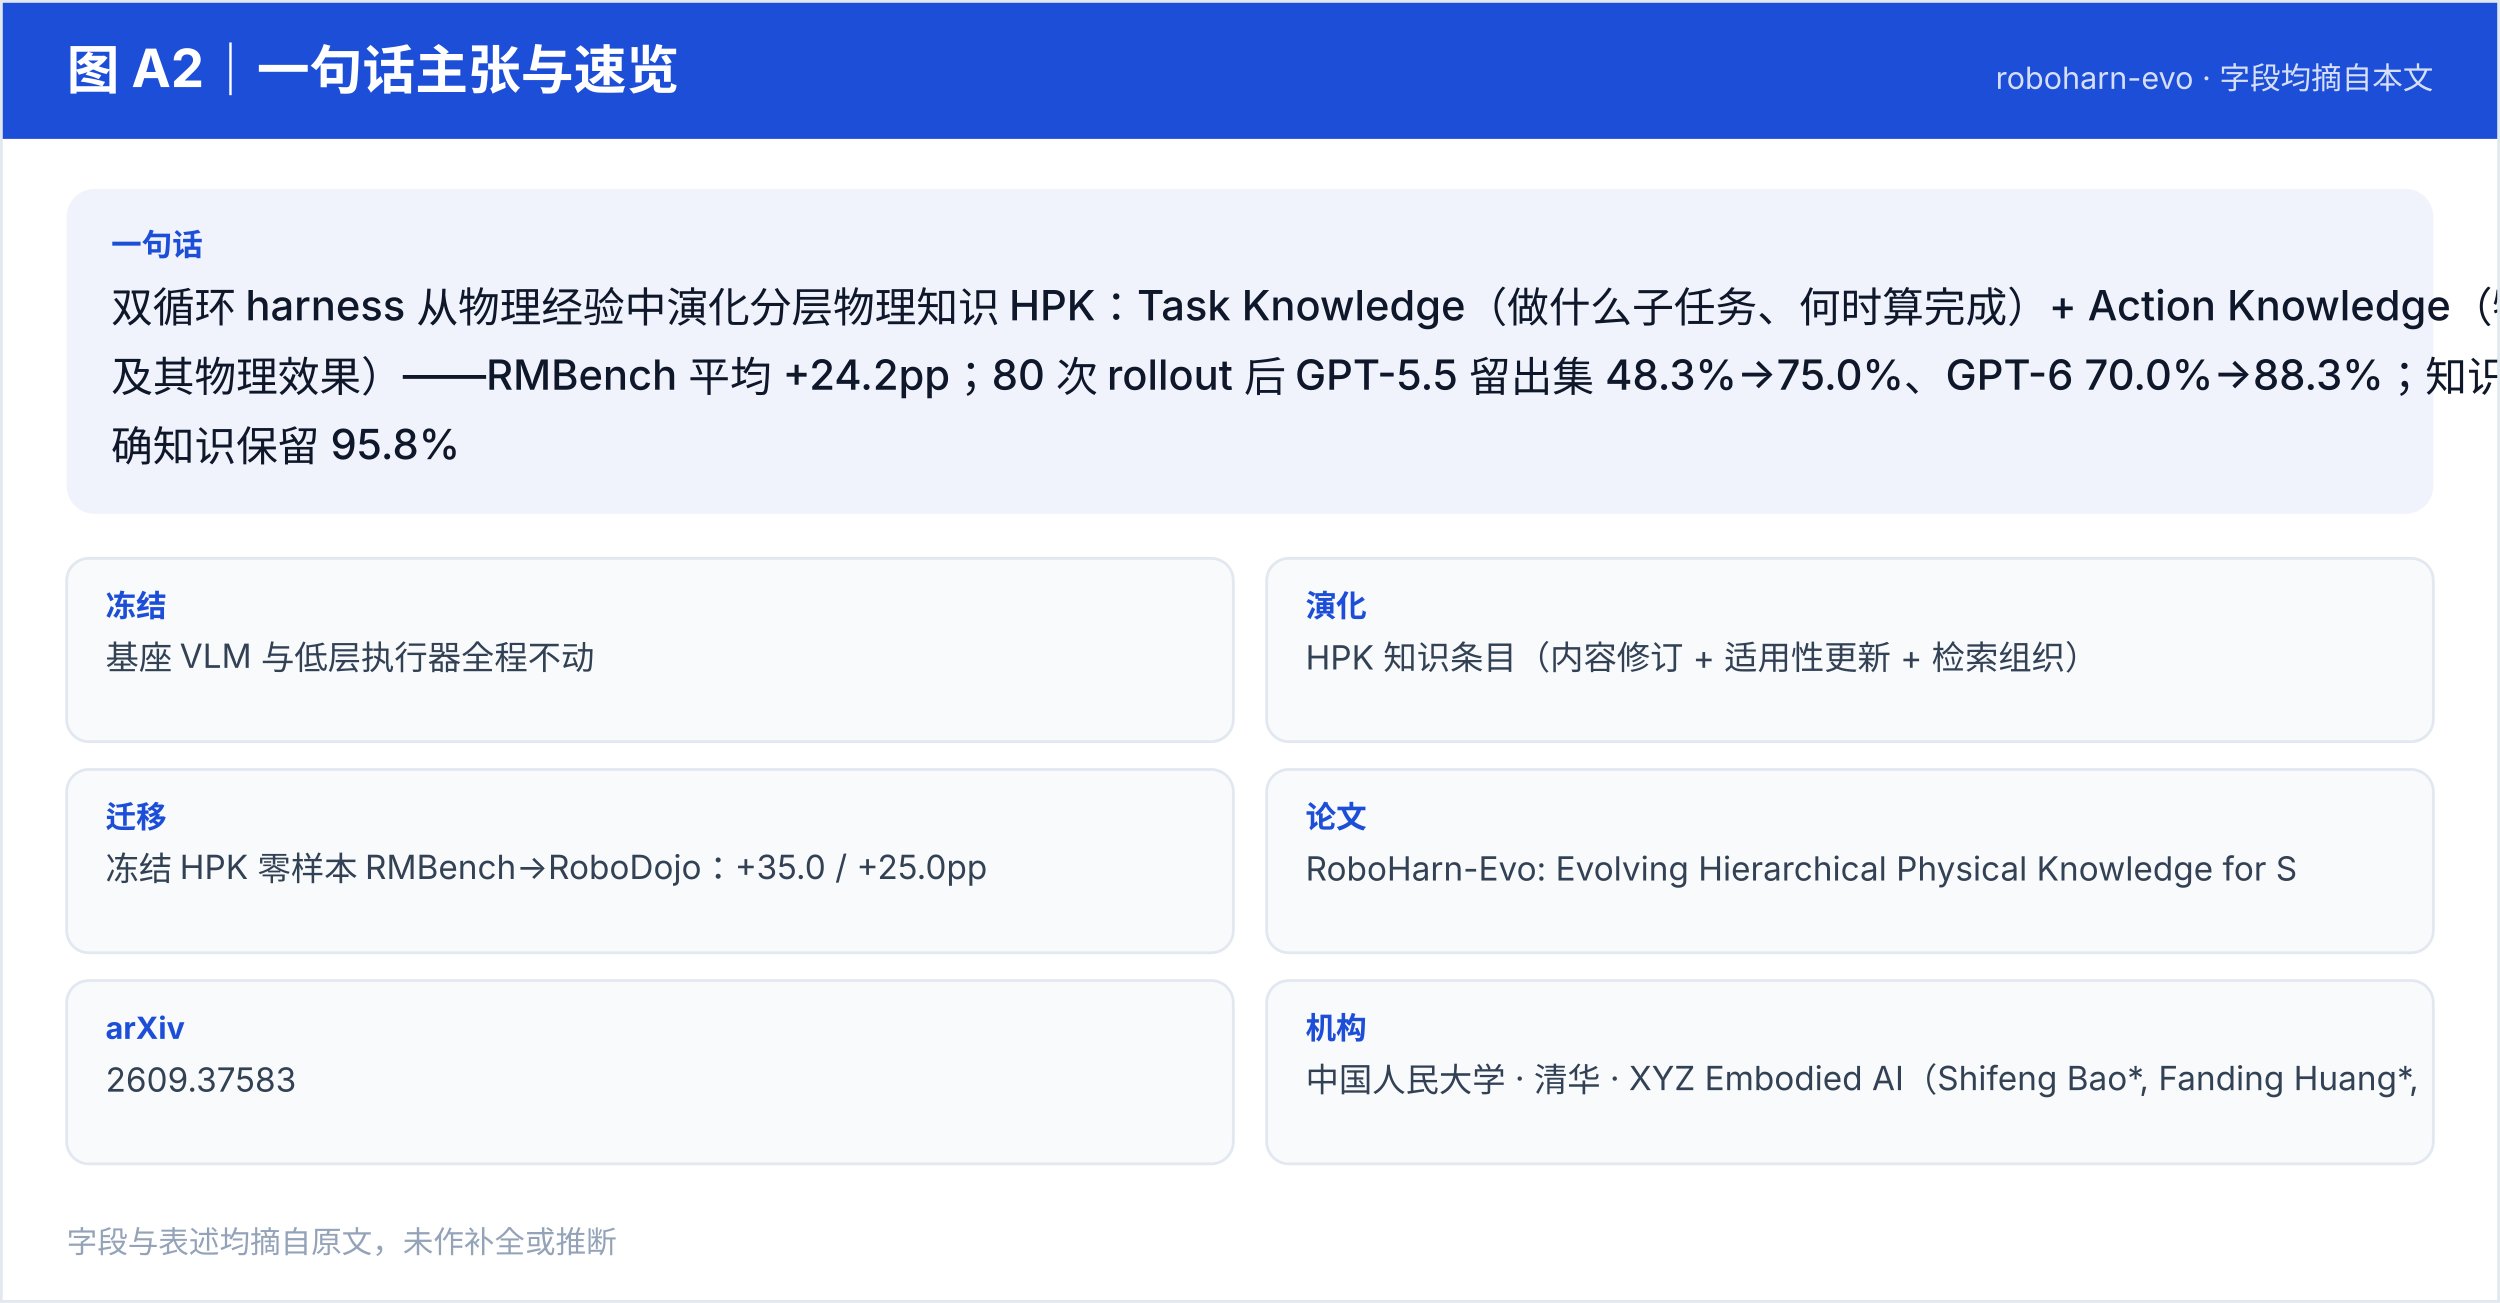
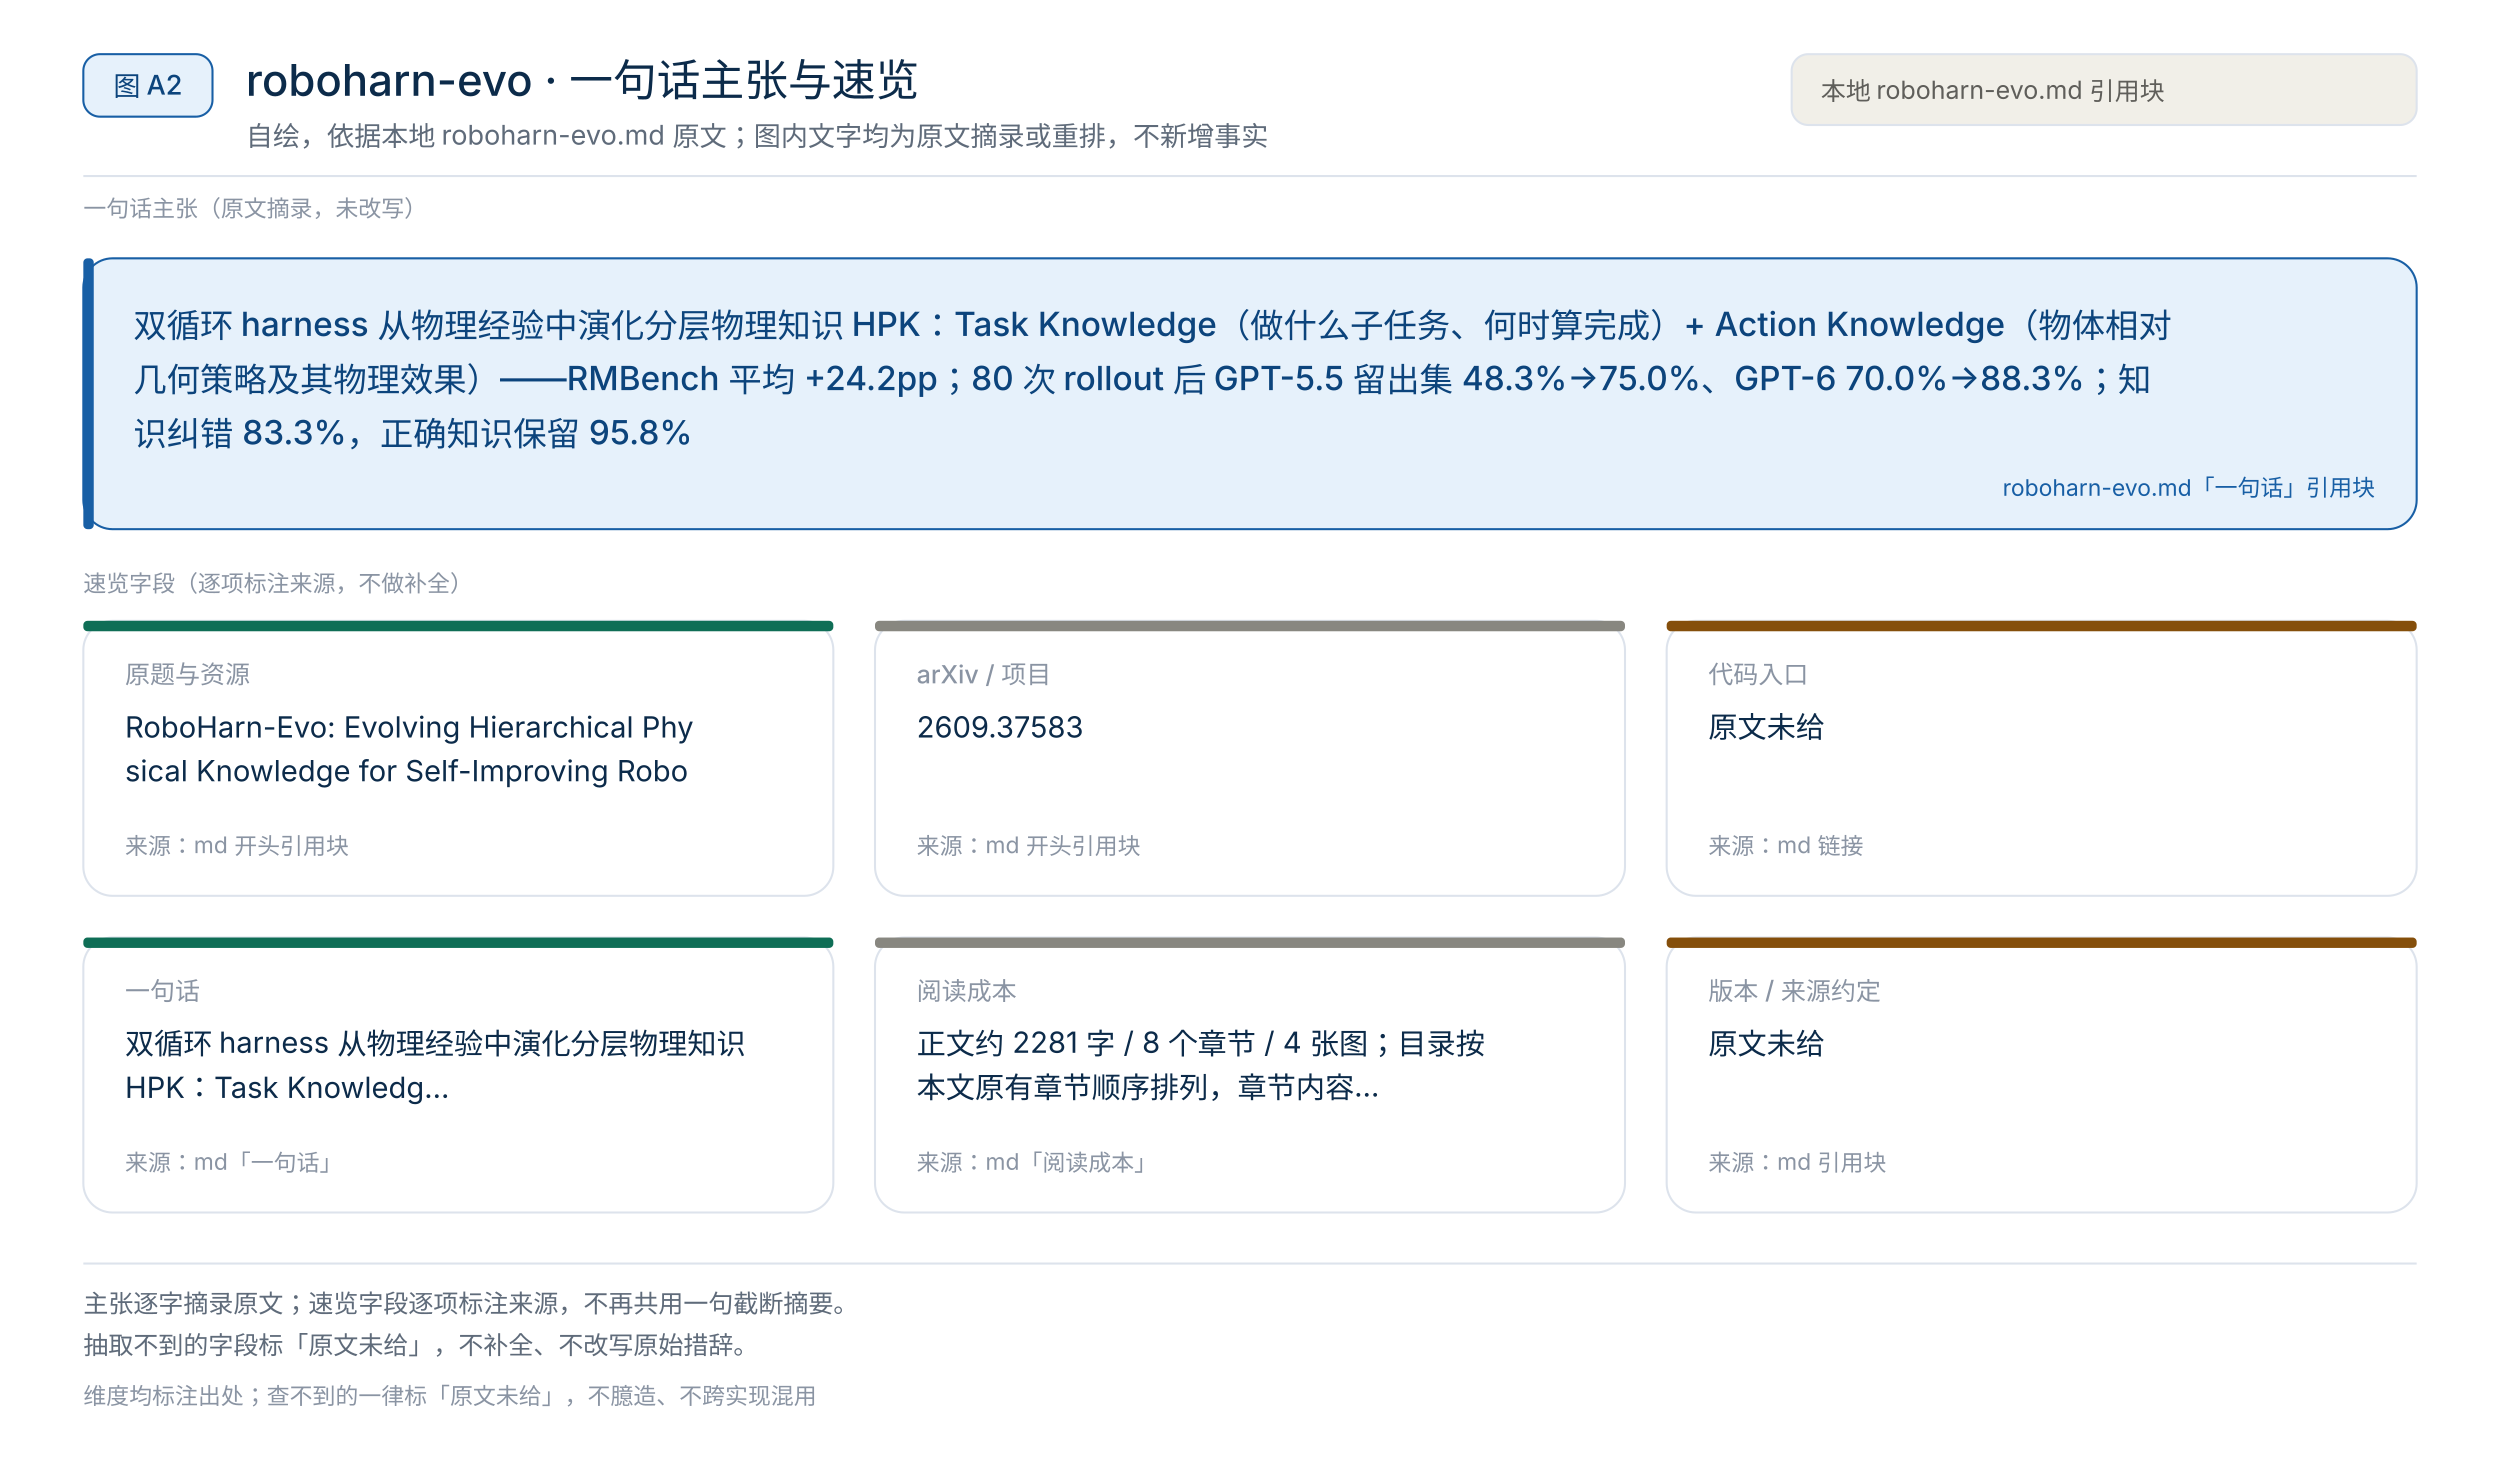
- <svg xmlns="http://www.w3.org/2000/svg" viewBox="0 0 900 469" width="900" height="469" font-family="PingFang SC, -apple-system, BlinkMacSystemFont, Microsoft YaHei, sans-serif">
-   <rect width="900" height="469" fill="#ffffff" />
-   <rect x="0" y="0" width="900" height="50" fill="#1d4ed8" />
-   <text x="24" y="32" font-size="19" fill="#ffffff" font-weight="700" text-anchor="start">图 A2｜一句话主张与速览</text>
-   <text x="876" y="32" font-size="11" fill="#ffffff" font-weight="400" text-anchor="end" opacity="0.82">roboharn-evo · 字段均摘自本文</text>
-   <rect x="24" y="68" width="852" height="117" rx="10" fill="#1d4ed8" opacity="0.07" />
-   <text x="40" y="92" font-size="11" fill="#1d4ed8" font-weight="700" text-anchor="start">一句话</text>
-   <text x="40" y="116" font-size="15" fill="#0f172a" font-weight="500" text-anchor="start">双循环 harness 从物理经验中演化分层物理知识 HPK：Task Knowledge（做什么子任务、何时算完成）+ Action Knowledge（物体相对几何策略</text>
-   <text x="40" y="141" font-size="15" fill="#0f172a" font-weight="500" text-anchor="start">及其物理效果）——RMBench 平均 +24.2pp；80 次 rollout 后 GPT-5.5 留出集 48.3%→75.0%、GPT-6 70.0%→88.3%；知识纠错 83.3%，正</text>
-   <text x="40" y="166" font-size="15" fill="#0f172a" font-weight="500" text-anchor="start">确知识保留 95.8%</text>
-   <rect x="24" y="201" width="420" height="66" rx="8" fill="#f8fafc" stroke="#e2e8f0" />
-   <text x="38" y="222" font-size="11" fill="#1d4ed8" font-weight="700" text-anchor="start">冻结</text>
-   <text x="38" y="241" font-size="12" fill="#334155" font-weight="400" text-anchor="start">基座 VLM 与低层执行器全程不动</text>
-   <rect x="456" y="201" width="420" height="66" rx="8" fill="#f8fafc" stroke="#e2e8f0" />
-   <text x="470" y="222" font-size="11" fill="#1d4ed8" font-weight="700" text-anchor="start">演化</text>
-   <text x="470" y="241" font-size="12" fill="#334155" font-weight="400" text-anchor="start">HPK 知识条目（内容修订 + 适用性更新 + 检索组织）</text>
-   <rect x="24" y="277" width="420" height="66" rx="8" fill="#f8fafc" stroke="#e2e8f0" />
-   <text x="38" y="298" font-size="11" fill="#1d4ed8" font-weight="700" text-anchor="start">迁移</text>
-   <text x="38" y="317" font-size="12" fill="#334155" font-weight="400" text-anchor="start">冻结 HPK 零样本 RMBench→RoboDojo：+35.0 / +25.0pp</text>
-   <rect x="456" y="277" width="420" height="66" rx="8" fill="#f8fafc" stroke="#e2e8f0" />
-   <text x="470" y="298" font-size="11" fill="#1d4ed8" font-weight="700" text-anchor="start">论文</text>
-   <text x="470" y="317" font-size="12" fill="#334155" font-weight="400" text-anchor="start">RoboHarn-Evo: Evolving Hierarchical Physical Knowledge for S</text>
-   <rect x="24" y="353" width="420" height="66" rx="8" fill="#f8fafc" stroke="#e2e8f0" />
-   <text x="38" y="374" font-size="11" fill="#1d4ed8" font-weight="700" text-anchor="start">arXiv</text>
-   <text x="38" y="393" font-size="12" fill="#334155" font-weight="400" text-anchor="start">2609.37583</text>
-   <rect x="456" y="353" width="420" height="66" rx="8" fill="#f8fafc" stroke="#e2e8f0" />
-   <text x="470" y="374" font-size="11" fill="#1d4ed8" font-weight="700" text-anchor="start">机构</text>
-   <text x="470" y="393" font-size="12" fill="#334155" font-weight="400" text-anchor="start">中国人民大学 · 清华 · XYZ Embodied AI（Shifeng Bao*, Fanding Huang*,</text>
-   <text x="24" y="451" font-size="11" fill="#94a3b8" font-weight="400" text-anchor="start">字段与表述均摘自原文，未作补全或推断</text>
-   <rect x="0.5" y="0.5" width="899" height="468" fill="none" stroke="#e2e8f0" />
+ <svg xmlns="http://www.w3.org/2000/svg" width="1200" height="704" viewBox="0 0 1200 704" role="img">
+   <defs>
+     <marker id="arrow" viewBox="0 0 10 10" refX="8" refY="5" markerWidth="6" markerHeight="6" orient="auto-start-reverse">
+       <path d="M2 1L8 5L2 9" fill="none" stroke="#185FA5" stroke-width="1.6" stroke-linecap="round" stroke-linejoin="round" />
+     </marker>
+   </defs>
+   <rect x="0" y="0" width="1200" height="704" rx="0" fill="#FFFFFF" stroke="#FFFFFF" stroke-width="1" />
+   <text x="118" y="46" font-family="-apple-system,BlinkMacSystemFont,'PingFang SC','Microsoft YaHei',sans-serif" font-size="21" font-weight="500" fill="#0C2B4A" text-anchor="start">roboharn-evo · 一句话主张与速览</text>
+   <text x="118" y="70" font-family="-apple-system,BlinkMacSystemFont,'PingFang SC','Microsoft YaHei',sans-serif" font-size="13" font-weight="400" fill="#5F6B7A" text-anchor="start">自绘，依据本地 roboharn-evo.md 原文；图内文字均为原文摘录或重排，不新增事实</text>
+   <rect x="40" y="84" width="1120" height="1" rx="0" fill="#DDE3EC" stroke="#DDE3EC" stroke-width="0" />
+   <rect x="860" y="26" width="300" height="34" rx="8" fill="#F1EFE8" stroke="#DDE3EC" stroke-width="1" />
+   <text x="874" y="48" font-family="-apple-system,BlinkMacSystemFont,'PingFang SC','Microsoft YaHei',sans-serif" font-size="12" font-weight="400" fill="#5F5E5A" text-anchor="start">本地 roboharn-evo.md 引用块</text>
+   <rect x="40" y="26" width="62" height="30" rx="8" fill="#E6F1FB" stroke="#185FA5" stroke-width="1" />
+   <text x="71" y="46" font-family="-apple-system,BlinkMacSystemFont,'PingFang SC','Microsoft YaHei',sans-serif" font-size="13" font-weight="500" fill="#0C447C" text-anchor="middle">图 A2</text>
+   <text x="40" y="104" font-family="-apple-system,BlinkMacSystemFont,'PingFang SC','Microsoft YaHei',sans-serif" font-size="11" font-weight="400" fill="#8A94A3" text-anchor="start">一句话主张（原文摘录，未改写）</text>
+   <rect x="40" y="124" width="1120" height="130" rx="14" fill="#E6F1FB" stroke="#185FA5" stroke-width="1" />
+   <rect x="40" y="124" width="5" height="130" rx="2" fill="#185FA5" stroke="#185FA5" stroke-width="0" />
+   <text x="64" y="162" font-family="-apple-system,BlinkMacSystemFont,'PingFang SC','Microsoft YaHei',sans-serif" font-size="16" font-weight="500" fill="#0C447C" text-anchor="start">双循环 harness 从物理经验中演化分层物理知识 HPK：Task Knowledge（做什么子任务、何时算完成）+ Action Knowledge（物体相对</text>
+   <text x="64" y="188" font-family="-apple-system,BlinkMacSystemFont,'PingFang SC','Microsoft YaHei',sans-serif" font-size="16" font-weight="500" fill="#0C447C" text-anchor="start">几何策略及其物理效果）——RMBench 平均 +24.2pp；80 次 rollout 后 GPT-5.5 留出集 48.3%→75.0%、GPT-6 70.0%→88.3%；知</text>
+   <text x="64" y="214" font-family="-apple-system,BlinkMacSystemFont,'PingFang SC','Microsoft YaHei',sans-serif" font-size="16" font-weight="500" fill="#0C447C" text-anchor="start">识纠错 83.3%，正确知识保留 95.8%</text>
+   <text x="1140" y="238" font-family="-apple-system,BlinkMacSystemFont,'PingFang SC','Microsoft YaHei',sans-serif" font-size="11" font-weight="400" fill="#185FA5" text-anchor="end">roboharn-evo.md「一句话」引用块</text>
+   <text x="40" y="284" font-family="-apple-system,BlinkMacSystemFont,'PingFang SC','Microsoft YaHei',sans-serif" font-size="11" font-weight="400" fill="#8A94A3" text-anchor="start">速览字段（逐项标注来源，不做补全）</text>
+   <rect x="40" y="298" width="360" height="132" rx="14" fill="#FFFFFF" stroke="#DDE3EC" stroke-width="1" />
+   <rect x="40" y="298" width="360" height="5" rx="2" fill="#0F6E56" stroke="#0F6E56" stroke-width="0" />
+   <text x="60" y="328" font-family="-apple-system,BlinkMacSystemFont,'PingFang SC','Microsoft YaHei',sans-serif" font-size="12" font-weight="500" fill="#8A94A3" text-anchor="start">原题与资源</text>
+   <text x="60" y="354" font-family="-apple-system,BlinkMacSystemFont,'PingFang SC','Microsoft YaHei',sans-serif" font-size="14" font-weight="400" fill="#0C2B4A" text-anchor="start">RoboHarn-Evo: Evolving Hierarchical Phy</text>
+   <text x="60" y="375" font-family="-apple-system,BlinkMacSystemFont,'PingFang SC','Microsoft YaHei',sans-serif" font-size="14" font-weight="400" fill="#0C2B4A" text-anchor="start">sical Knowledge for Self-Improving Robo</text>
+   <text x="60" y="410" font-family="-apple-system,BlinkMacSystemFont,'PingFang SC','Microsoft YaHei',sans-serif" font-size="11" font-weight="400" fill="#8A94A3" text-anchor="start">来源：md 开头引用块</text>
+   <rect x="420" y="298" width="360" height="132" rx="14" fill="#FFFFFF" stroke="#DDE3EC" stroke-width="1" />
+   <rect x="420" y="298" width="360" height="5" rx="2" fill="#888780" stroke="#888780" stroke-width="0" />
+   <text x="440" y="328" font-family="-apple-system,BlinkMacSystemFont,'PingFang SC','Microsoft YaHei',sans-serif" font-size="12" font-weight="500" fill="#8A94A3" text-anchor="start">arXiv / 项目</text>
+   <text x="440" y="354" font-family="-apple-system,BlinkMacSystemFont,'PingFang SC','Microsoft YaHei',sans-serif" font-size="14" font-weight="400" fill="#0C2B4A" text-anchor="start">2609.37583</text>
+   <text x="440" y="410" font-family="-apple-system,BlinkMacSystemFont,'PingFang SC','Microsoft YaHei',sans-serif" font-size="11" font-weight="400" fill="#8A94A3" text-anchor="start">来源：md 开头引用块</text>
+   <rect x="800" y="298" width="360" height="132" rx="14" fill="#FFFFFF" stroke="#DDE3EC" stroke-width="1" />
+   <rect x="800" y="298" width="360" height="5" rx="2" fill="#854F0B" stroke="#854F0B" stroke-width="0" />
+   <text x="820" y="328" font-family="-apple-system,BlinkMacSystemFont,'PingFang SC','Microsoft YaHei',sans-serif" font-size="12" font-weight="500" fill="#8A94A3" text-anchor="start">代码入口</text>
+   <text x="820" y="354" font-family="-apple-system,BlinkMacSystemFont,'PingFang SC','Microsoft YaHei',sans-serif" font-size="14" font-weight="400" fill="#0C2B4A" text-anchor="start">原文未给</text>
+   <text x="820" y="410" font-family="-apple-system,BlinkMacSystemFont,'PingFang SC','Microsoft YaHei',sans-serif" font-size="11" font-weight="400" fill="#8A94A3" text-anchor="start">来源：md 链接</text>
+   <rect x="40" y="450" width="360" height="132" rx="14" fill="#FFFFFF" stroke="#DDE3EC" stroke-width="1" />
+   <rect x="40" y="450" width="360" height="5" rx="2" fill="#0F6E56" stroke="#0F6E56" stroke-width="0" />
+   <text x="60" y="480" font-family="-apple-system,BlinkMacSystemFont,'PingFang SC','Microsoft YaHei',sans-serif" font-size="12" font-weight="500" fill="#8A94A3" text-anchor="start">一句话</text>
+   <text x="60" y="506" font-family="-apple-system,BlinkMacSystemFont,'PingFang SC','Microsoft YaHei',sans-serif" font-size="14" font-weight="400" fill="#0C2B4A" text-anchor="start">双循环 harness 从物理经验中演化分层物理知识</text>
+   <text x="60" y="527" font-family="-apple-system,BlinkMacSystemFont,'PingFang SC','Microsoft YaHei',sans-serif" font-size="14" font-weight="400" fill="#0C2B4A" text-anchor="start"> HPK：Task Knowledg…</text>
+   <text x="60" y="562" font-family="-apple-system,BlinkMacSystemFont,'PingFang SC','Microsoft YaHei',sans-serif" font-size="11" font-weight="400" fill="#8A94A3" text-anchor="start">来源：md「一句话」</text>
+   <rect x="420" y="450" width="360" height="132" rx="14" fill="#FFFFFF" stroke="#DDE3EC" stroke-width="1" />
+   <rect x="420" y="450" width="360" height="5" rx="2" fill="#888780" stroke="#888780" stroke-width="0" />
+   <text x="440" y="480" font-family="-apple-system,BlinkMacSystemFont,'PingFang SC','Microsoft YaHei',sans-serif" font-size="12" font-weight="500" fill="#8A94A3" text-anchor="start">阅读成本</text>
+   <text x="440" y="506" font-family="-apple-system,BlinkMacSystemFont,'PingFang SC','Microsoft YaHei',sans-serif" font-size="14" font-weight="400" fill="#0C2B4A" text-anchor="start">正文约 2281 字 / 8 个章节 / 4 张图；目录按</text>
+   <text x="440" y="527" font-family="-apple-system,BlinkMacSystemFont,'PingFang SC','Microsoft YaHei',sans-serif" font-size="14" font-weight="400" fill="#0C2B4A" text-anchor="start">本文原有章节顺序排列，章节内容…</text>
+   <text x="440" y="562" font-family="-apple-system,BlinkMacSystemFont,'PingFang SC','Microsoft YaHei',sans-serif" font-size="11" font-weight="400" fill="#8A94A3" text-anchor="start">来源：md「阅读成本」</text>
+   <rect x="800" y="450" width="360" height="132" rx="14" fill="#FFFFFF" stroke="#DDE3EC" stroke-width="1" />
+   <rect x="800" y="450" width="360" height="5" rx="2" fill="#854F0B" stroke="#854F0B" stroke-width="0" />
+   <text x="820" y="480" font-family="-apple-system,BlinkMacSystemFont,'PingFang SC','Microsoft YaHei',sans-serif" font-size="12" font-weight="500" fill="#8A94A3" text-anchor="start">版本 / 来源约定</text>
+   <text x="820" y="506" font-family="-apple-system,BlinkMacSystemFont,'PingFang SC','Microsoft YaHei',sans-serif" font-size="14" font-weight="400" fill="#0C2B4A" text-anchor="start">原文未给</text>
+   <text x="820" y="562" font-family="-apple-system,BlinkMacSystemFont,'PingFang SC','Microsoft YaHei',sans-serif" font-size="11" font-weight="400" fill="#8A94A3" text-anchor="start">来源：md 引用块</text>
+   <rect x="40" y="606" width="1120" height="1" rx="0" fill="#DDE3EC" stroke="#DDE3EC" stroke-width="0" />
+   <text x="40" y="630" font-family="-apple-system,BlinkMacSystemFont,'PingFang SC','Microsoft YaHei',sans-serif" font-size="12" font-weight="400" fill="#5F6B7A" text-anchor="start">主张逐字摘录原文；速览字段逐项标注来源，不再共用一句截断摘要。</text>
+   <text x="40" y="650" font-family="-apple-system,BlinkMacSystemFont,'PingFang SC','Microsoft YaHei',sans-serif" font-size="12" font-weight="400" fill="#5F6B7A" text-anchor="start">抽取不到的字段标「原文未给」，不补全、不改写原始措辞。</text>
+   <text x="40" y="674" font-family="-apple-system,BlinkMacSystemFont,'PingFang SC','Microsoft YaHei',sans-serif" font-size="11" font-weight="400" fill="#8A94A3" text-anchor="start">维度均标注出处；查不到的一律标「原文未给」，不臆造、不跨实现混用</text>
</svg>
